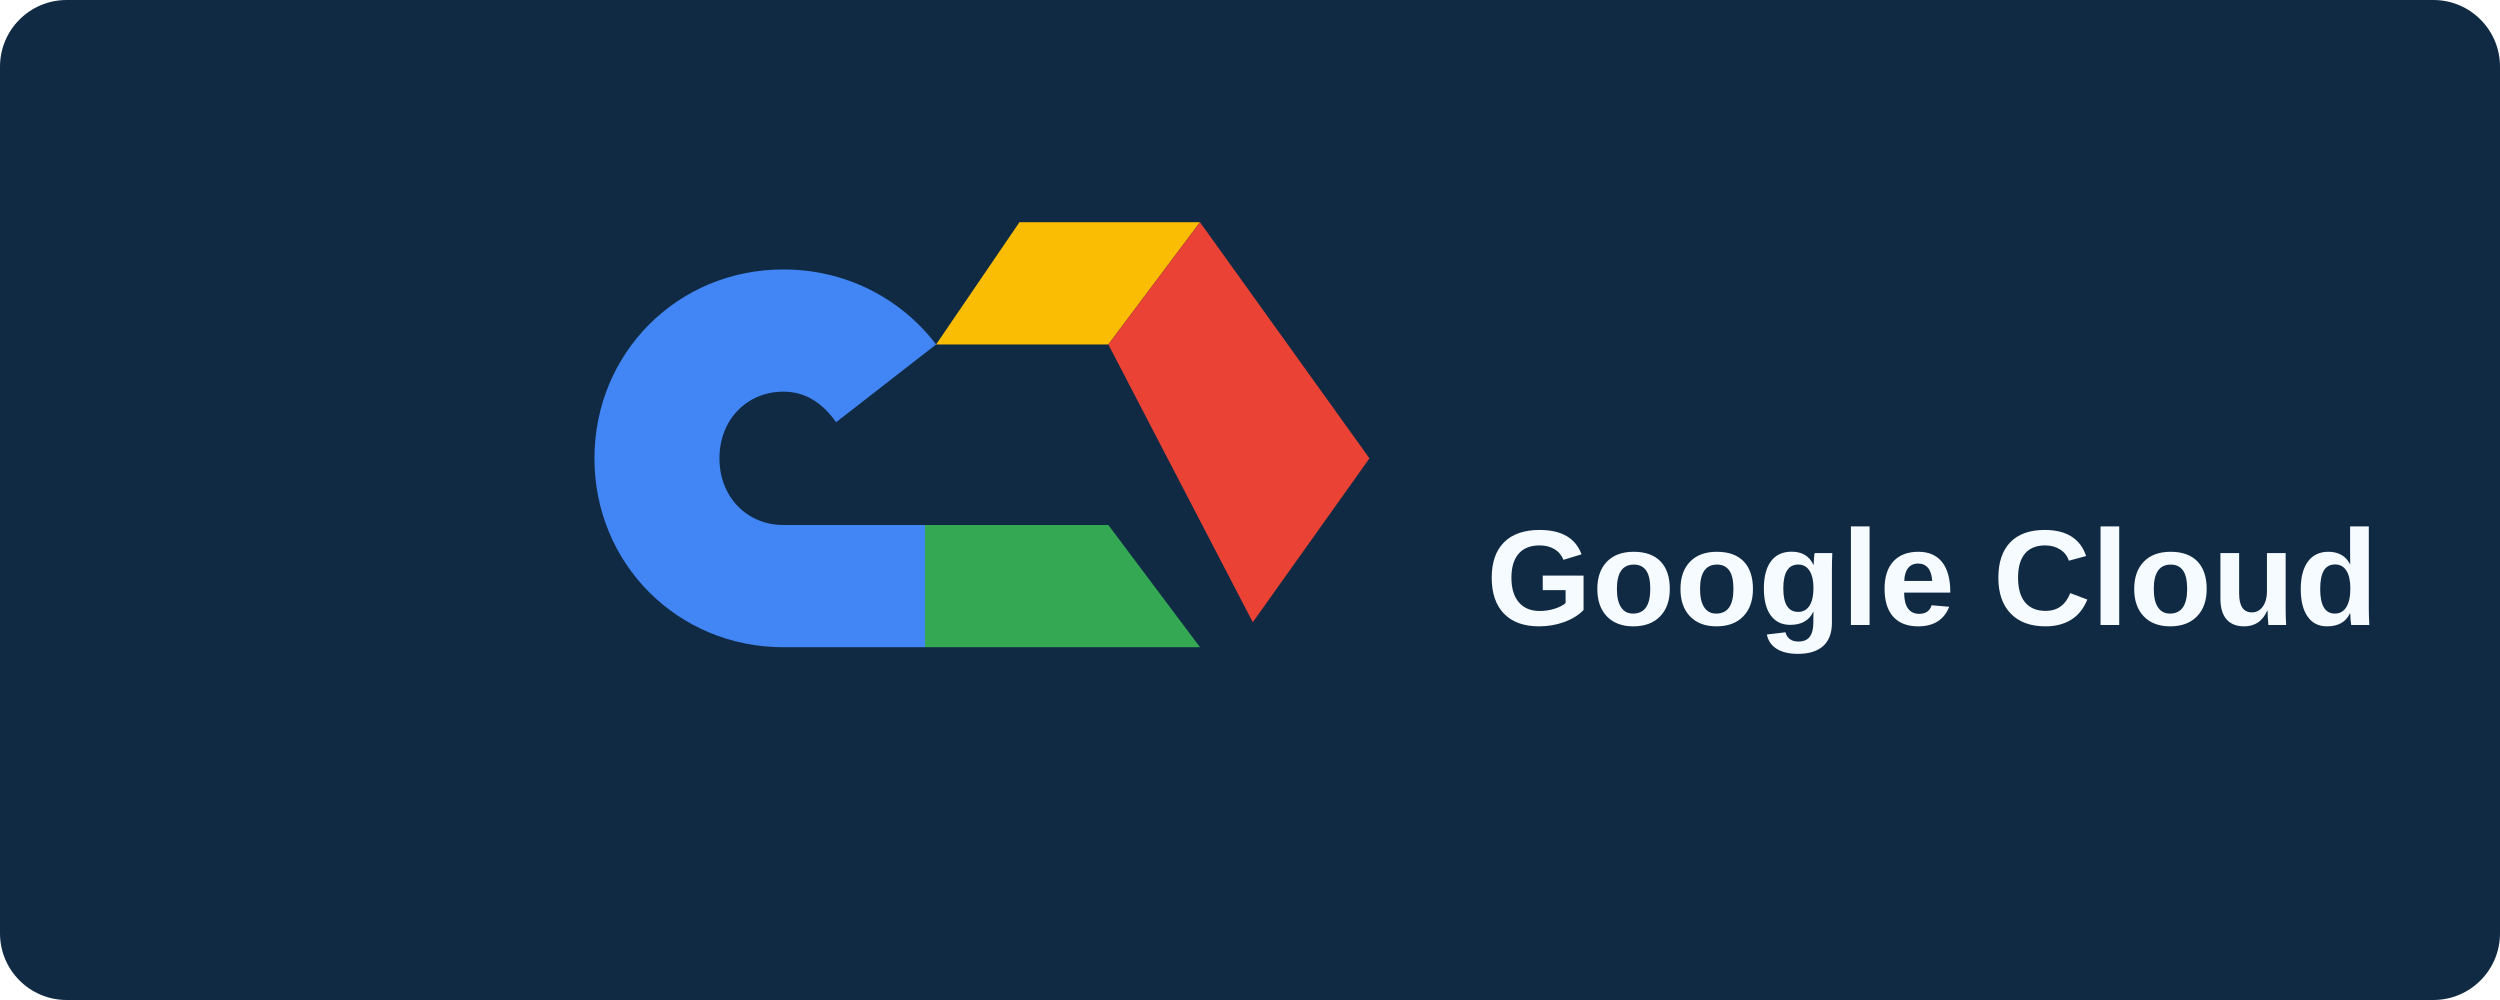
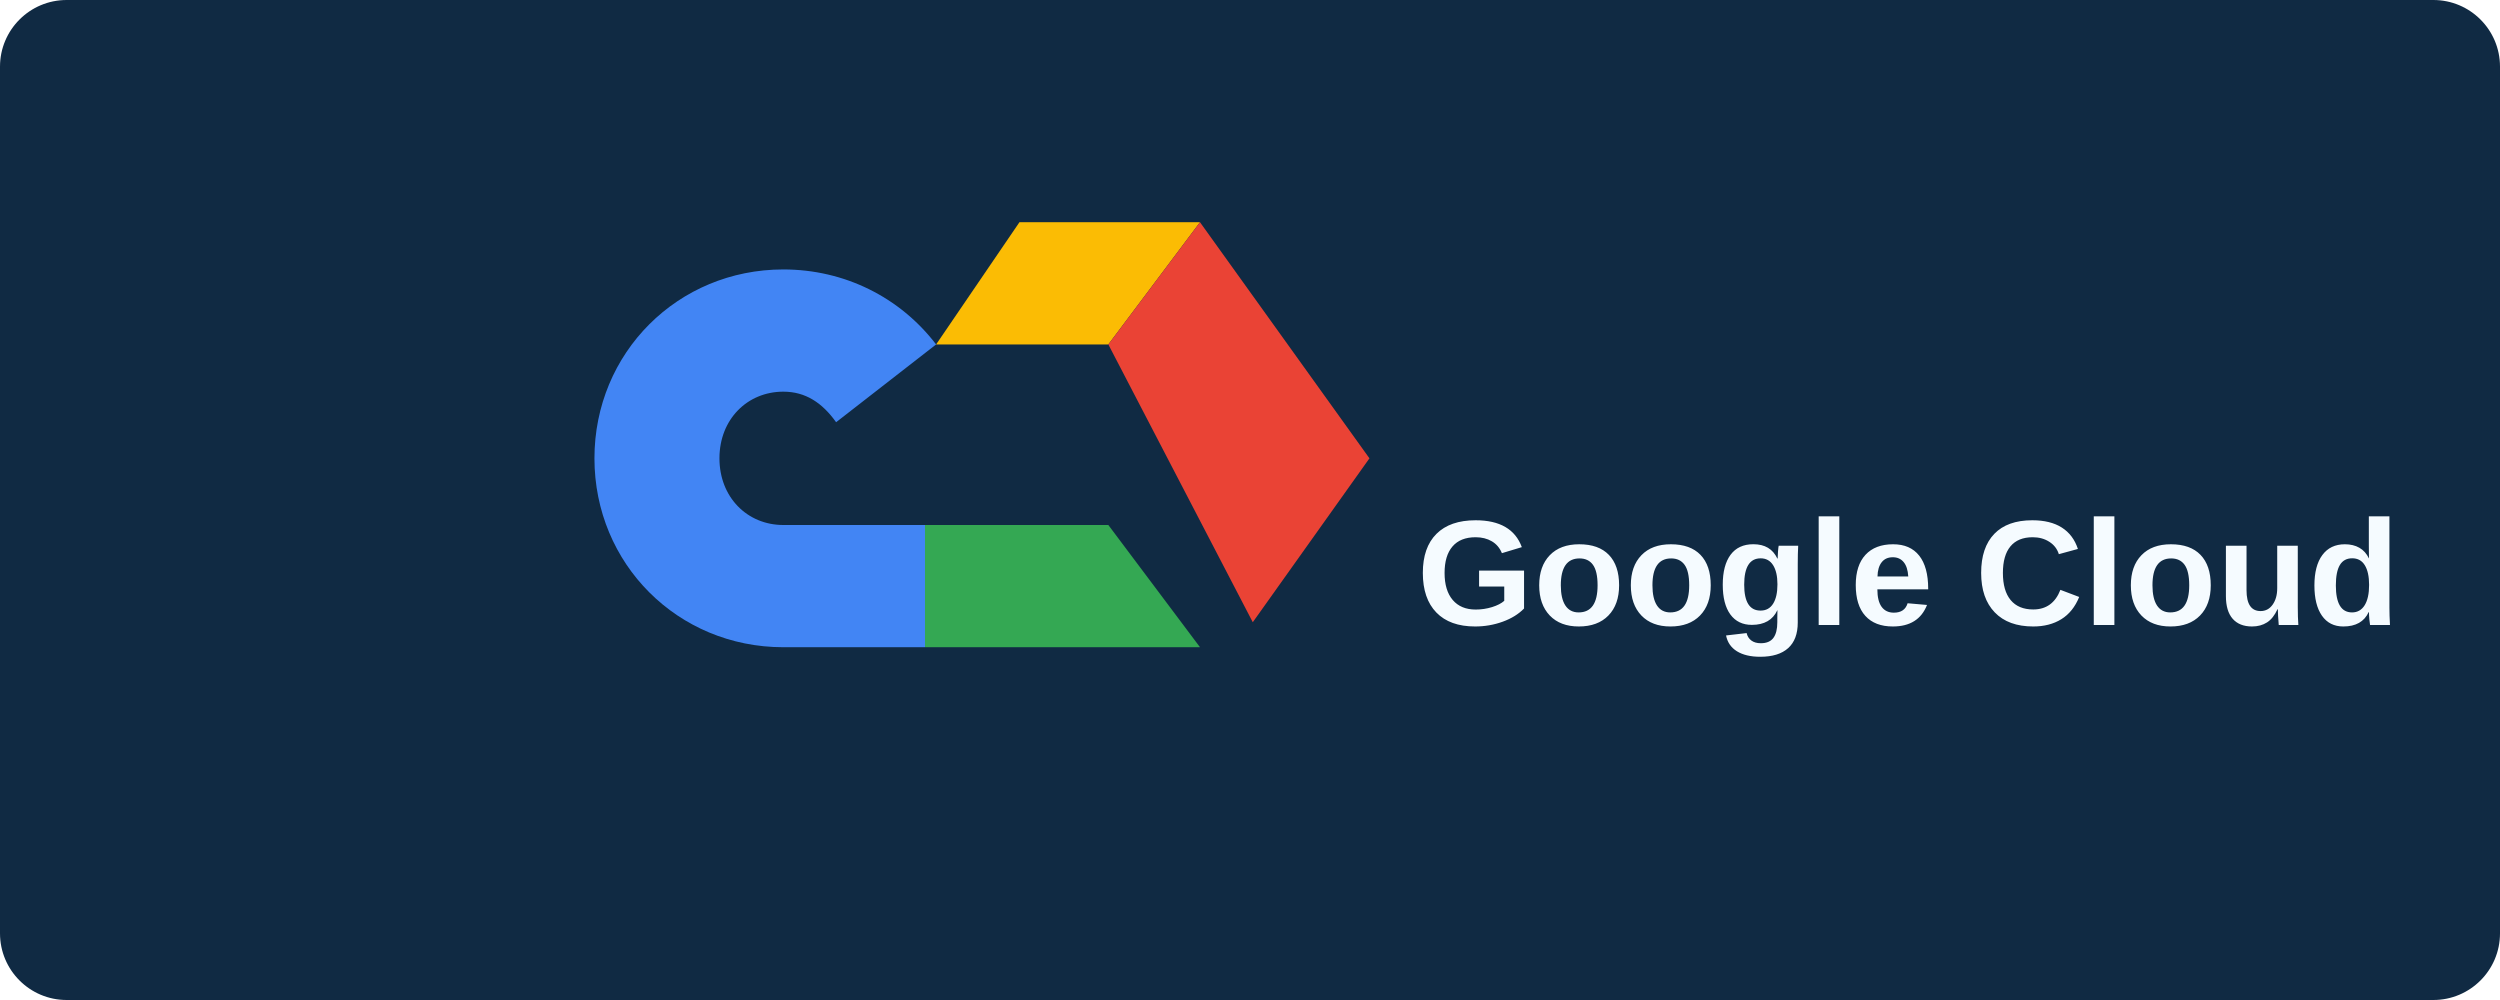
<svg xmlns="http://www.w3.org/2000/svg" width="900" height="360" viewBox="0 0 900 360" fill="none">
  <rect width="900" height="360" rx="24" fill="#102A43" />
  <path d="M282 233C244 233 214 203 214 165C214 127 244 97 282 97C304 97 324 107 337 124L301 152C296 145 290 141 282 141C269 141 259 151 259 165C259 179 269 189 282 189H333V233H282Z" fill="#4285F4" />
  <path d="M333 233V189H399L432 233H333Z" fill="#34A853" />
  <path d="M337 124L367 80L432 80L399 124H337Z" fill="#FBBC04" />
  <path d="M432 80L493 165L451 224L399 124L432 80Z" fill="#EA4335" />
-   <text x="535" y="225" fill="#F5FBFF" font-family="Arial, sans-serif" font-size="49" font-weight="600">Google Cloud</text>
+   <text x="510" y="225" fill="#F5FBFF" font-family="Arial, sans-serif" font-size="54" font-weight="600">Google Cloud</text>
</svg>
